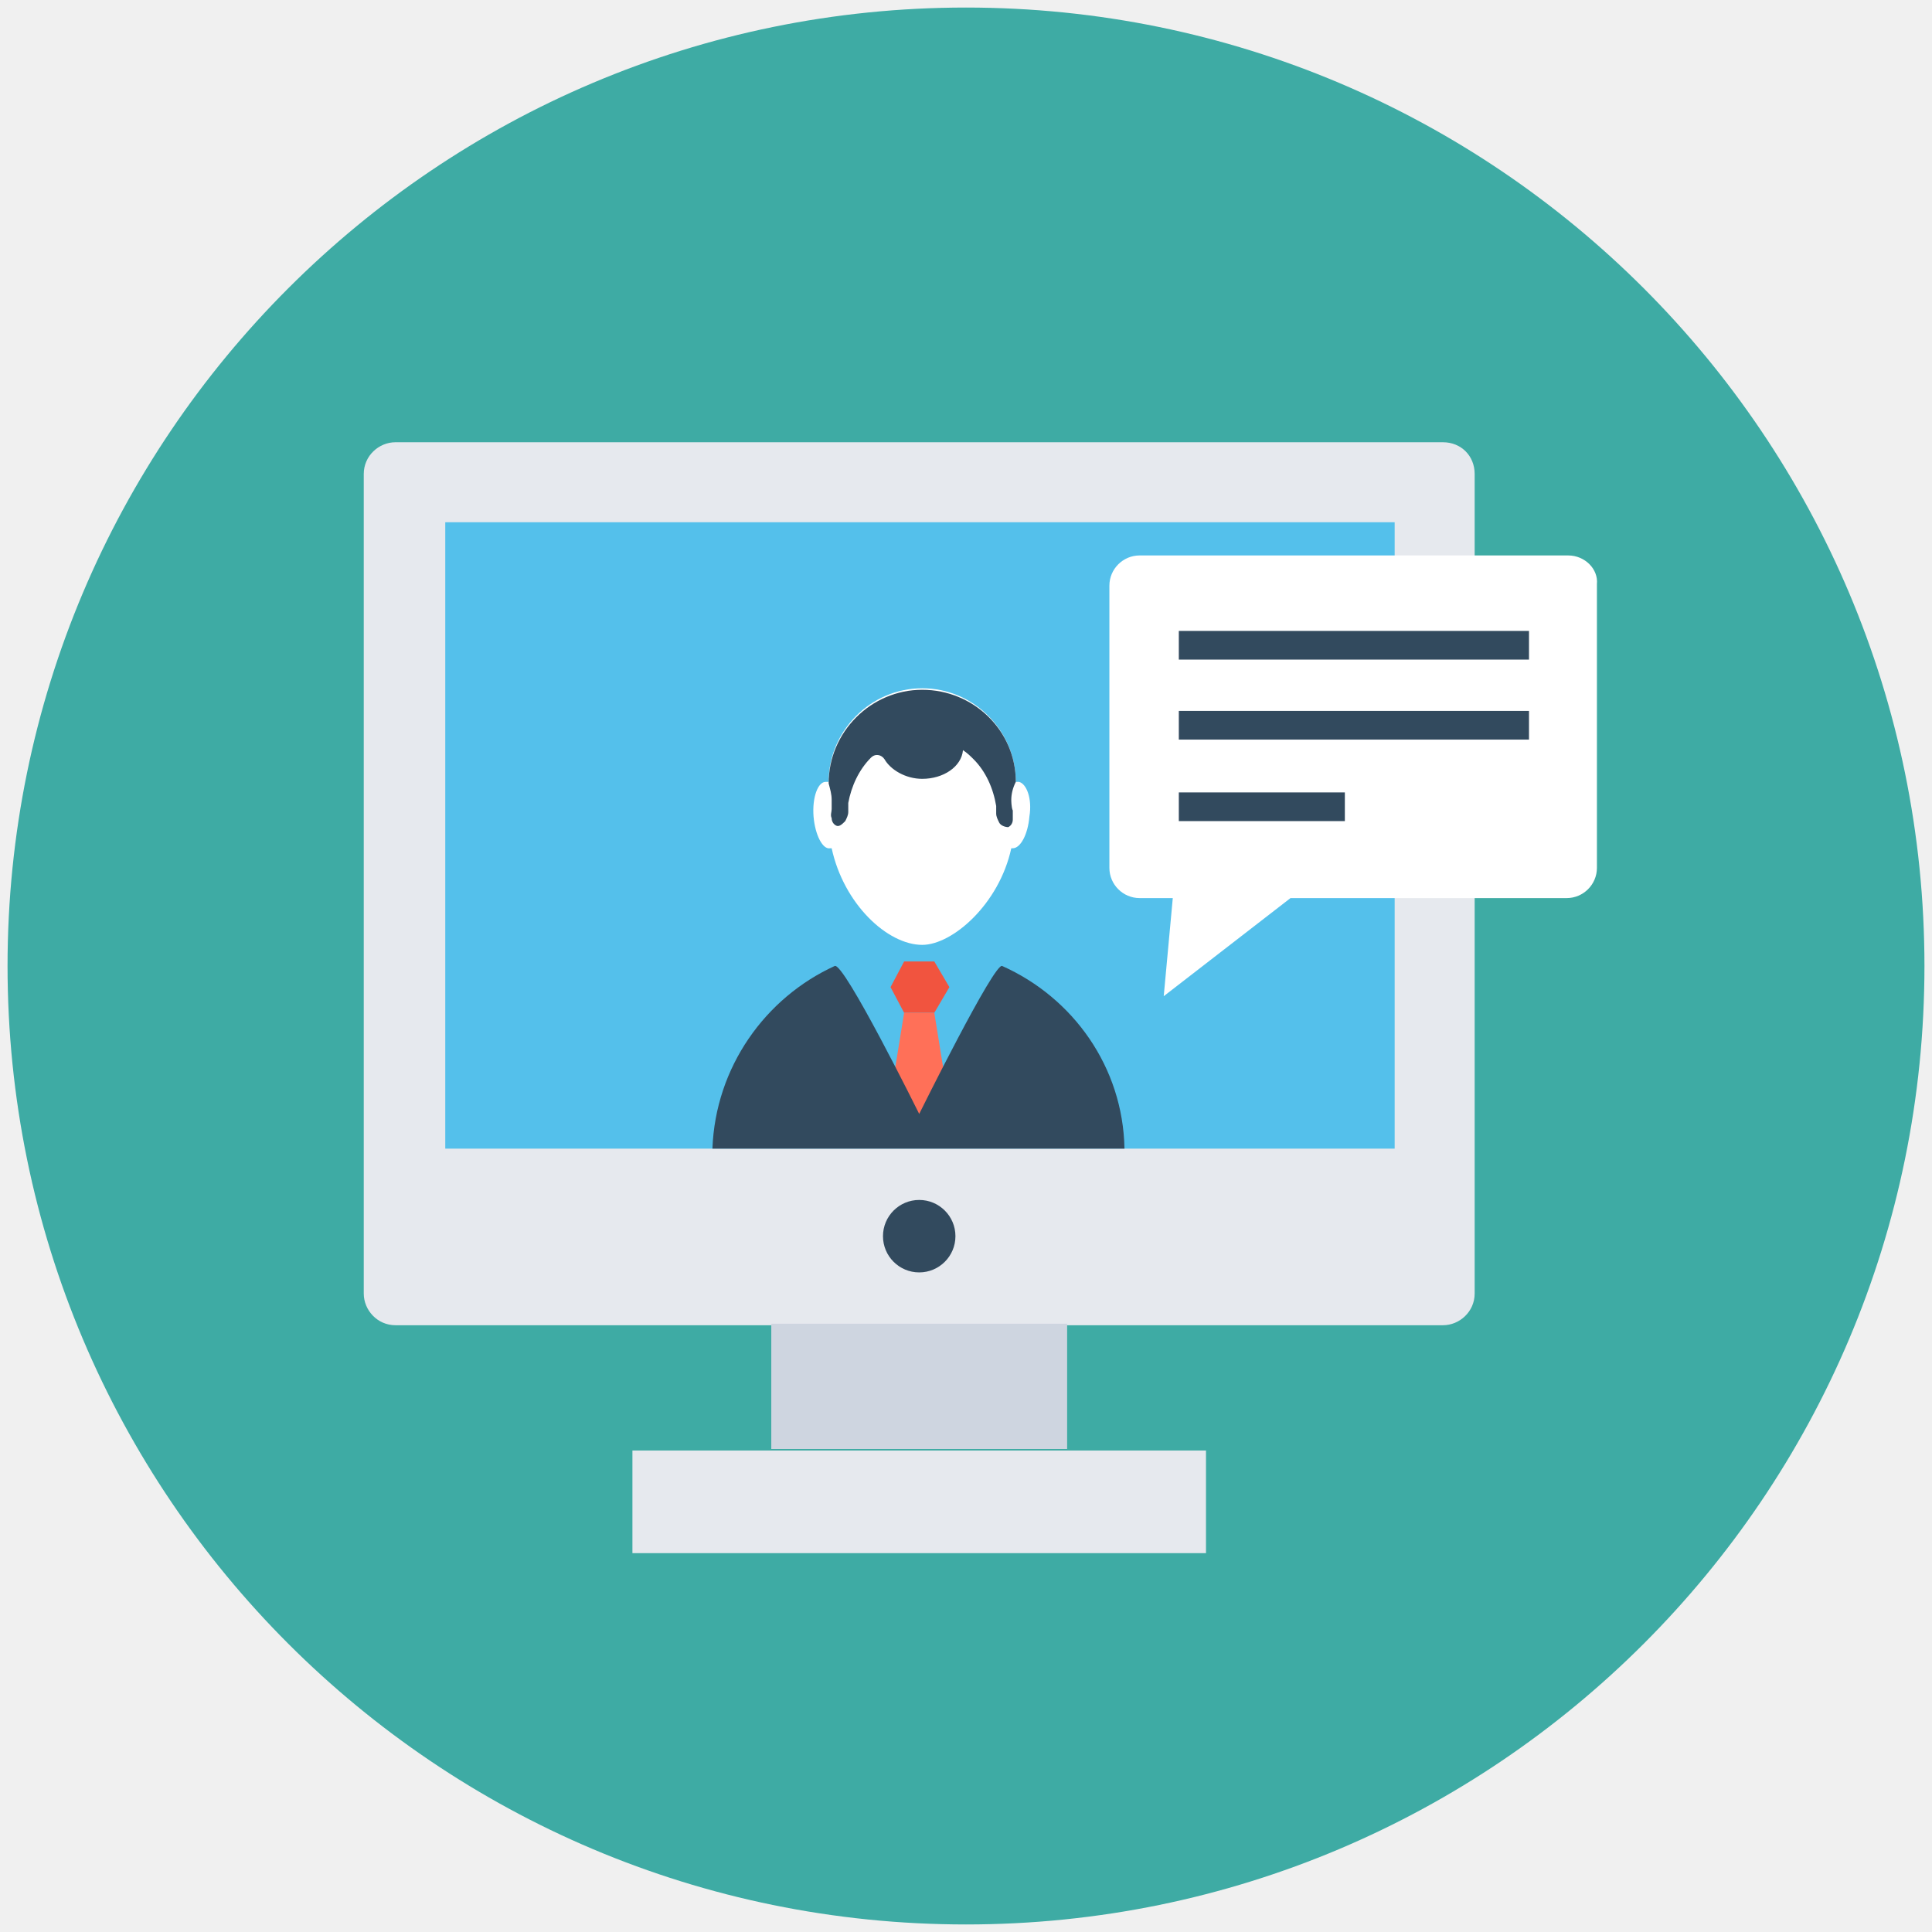
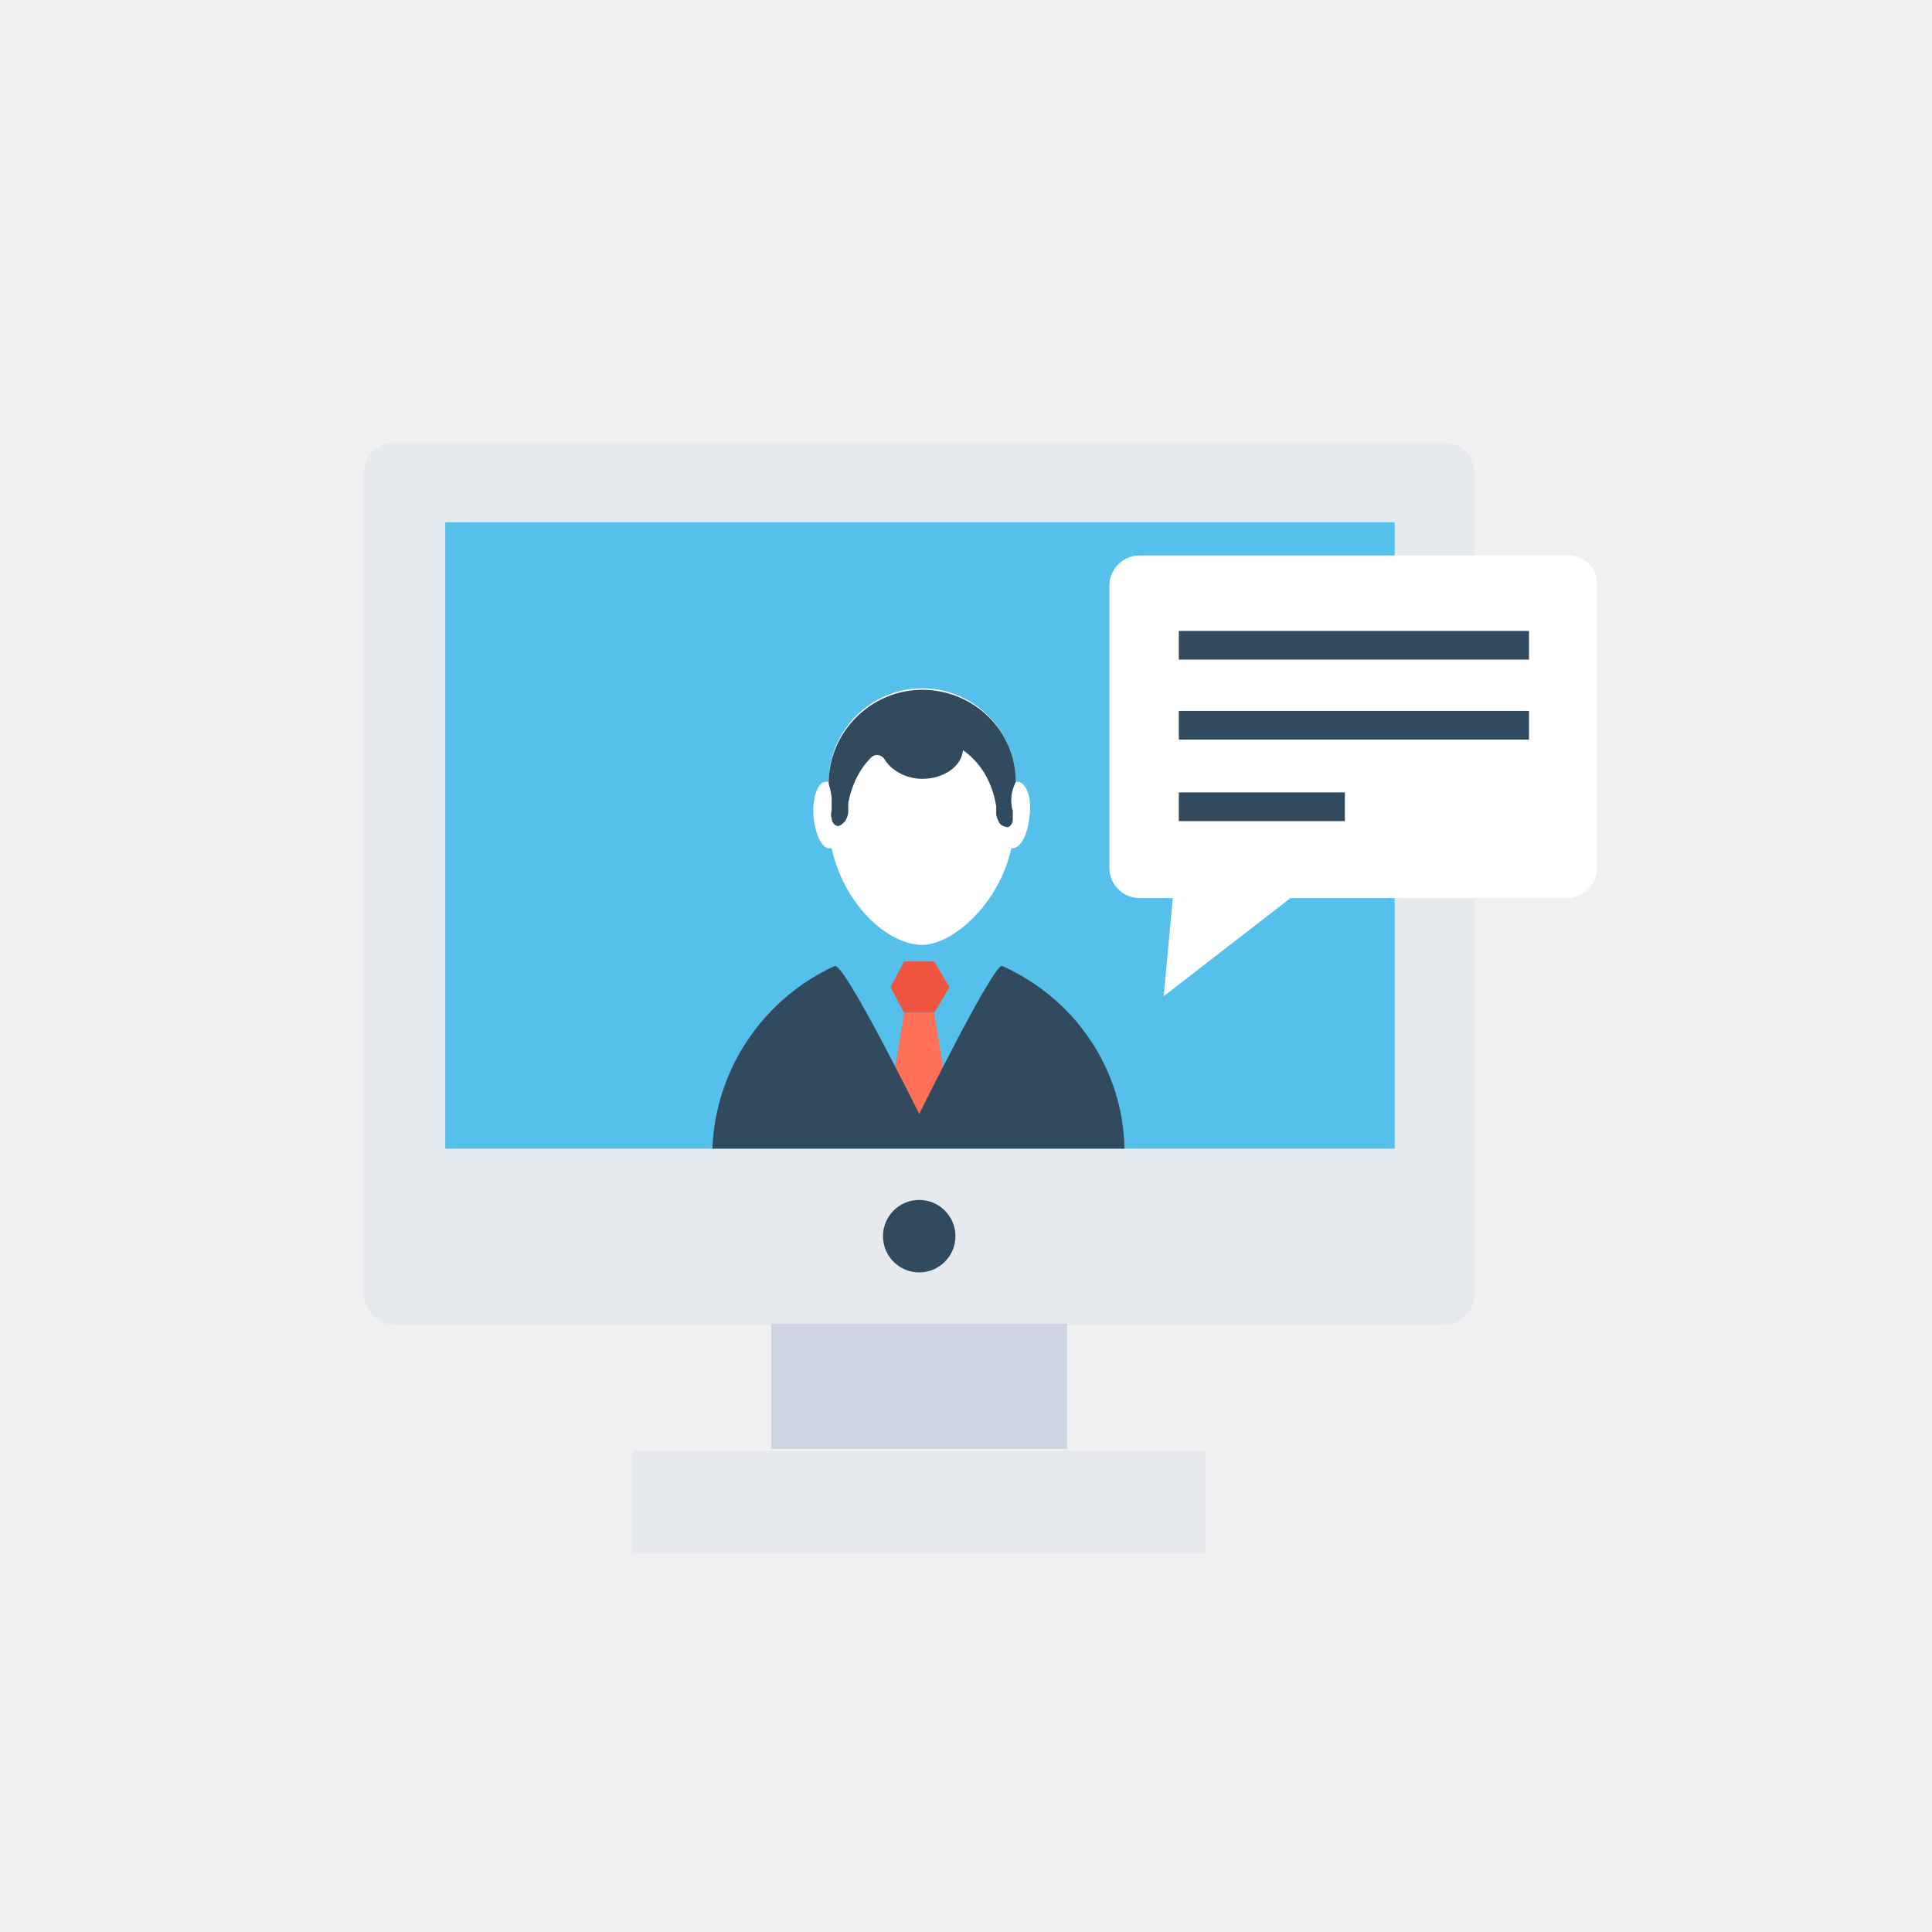
<svg xmlns="http://www.w3.org/2000/svg" version="1.1" id="Layer_1" x="0px" y="0px" viewBox="0 0 128 128" enable-background="new 0 0 128 128" xml:space="preserve">
  <g>
-     <circle fill="#3eaba4" cx="64" cy="64" r="63.5" />
+     <circle fill="none" cx="64" cy="64" r="63.5" />
    <g>
      <path fill="#E6E9EE" d="M95.6,29.3H26.2c-1.1,0-2.1,0.9-2.1,2.1v54.3c0,1.1,0.9,2.1,2.1,2.1h69.4c1.1,0,2.1-0.9,2.1-2.1V31.4    C97.7,30.2,96.8,29.3,95.6,29.3z" />
      <rect x="29.5" y="34.6" fill="#54C0EB" width="62.9" height="41.5" />
      <rect x="51.1" y="87.7" fill="#CED5E0" width="19.6" height="8.3" />
      <rect x="41.9" y="96.1" fill="#E6E9EE" width="38" height="6.8" />
      <circle fill="#324A5E" cx="60.9" cy="81.9" r="2.4" />
      <g>
        <polygon fill="#F1543F" points="59.9,67.1 59,65.4 59.9,63.7 61.9,63.7 62.9,65.4 61.9,67.1    " />
        <path fill="#FFFFFF" d="M67.5,51.8c-0.1,0-0.1,0-0.2,0c0,0,0,0,0,0c0-3.4-2.8-6.2-6.2-6.2c0,0,0,0,0,0c0,0,0,0,0,0c0,0,0,0,0,0     c-3.4,0-6.2,2.8-6.2,6.2c0,0,0,0,0,0c-0.1,0-0.1,0-0.2,0c-0.5,0-0.9,1-0.8,2.3c0.1,1.2,0.6,2.2,1.1,2.1c0,0,0.1,0,0.1,0     c0.8,3.7,3.7,6.4,6,6.4c2,0,5.1-2.7,5.9-6.4c0,0,0.1,0,0.1,0c0.5,0,1-0.9,1.1-2.1C68.4,52.9,68,51.9,67.5,51.8z" />
        <polygon fill="#FF7058" points="63,73.9 58.8,73.9 59.9,67.1 61.9,67.1    " />
        <path fill="#324A5E" d="M60.9,73.8c0,0-5-10.1-5.6-9.8c-4.6,2.1-7.9,6.7-8.1,12.1h27.3c-0.1-5.4-3.4-10-8.1-12.1     C65.9,63.7,60.9,73.8,60.9,73.8z" />
        <polygon fill="#FFFFFF" points="61.1,48.8 61.1,48.8 61.1,48.8    " />
        <path fill="#324A5E" d="M67,53c0-0.4,0.1-0.8,0.3-1.2c0-3.4-2.8-6.1-6.2-6.1c0,0,0,0,0,0c0,0,0,0,0,0c0,0,0,0,0,0     c-3.4,0-6.2,2.8-6.2,6.2c0.1,0.4,0.2,0.7,0.2,1.1c0,0,0,0.6,0,0.6c0,0.2-0.1,0.4,0,0.6c0,0.2,0.1,0.4,0.3,0.5     c0.2,0.1,0.4-0.1,0.6-0.3c0.1-0.2,0.2-0.4,0.2-0.6c0-0.1,0-0.6,0-0.6c0.2-1.1,0.7-2.2,1.5-3c0,0,0,0,0,0c0.3-0.3,0.7-0.2,0.9,0.1     c0.4,0.7,1.4,1.3,2.5,1.3c1.4,0,2.6-0.8,2.7-1.9c0.3,0.2,0.5,0.4,0.7,0.6c0.8,0.8,1.3,1.9,1.5,3.1c0,0,0,0.5,0,0.5     c0,0.2,0.1,0.4,0.2,0.6c0.1,0.2,0.4,0.3,0.6,0.3c0.2-0.1,0.3-0.3,0.3-0.5c0-0.2,0-0.4,0-0.6C67,53.5,67,53,67,53z" />
      </g>
      <path fill="#FFFFFF" d="M103.9,36.8H75.5c-1.1,0-2,0.9-2,2v18.7c0,1.1,0.9,2,2,2h2.2l-0.6,6.5l8.4-6.5h18.3c1.1,0,2-0.9,2-2V38.7    C105.9,37.7,105,36.8,103.9,36.8z" />
      <g>
        <rect x="78.1" y="41.8" fill="#324A5E" width="23.2" height="1.9" />
        <rect x="78.1" y="47.1" fill="#324A5E" width="23.2" height="1.9" />
        <rect x="78.1" y="52.5" fill="#324A5E" width="11" height="1.9" />
      </g>
    </g>
  </g>
</svg>
